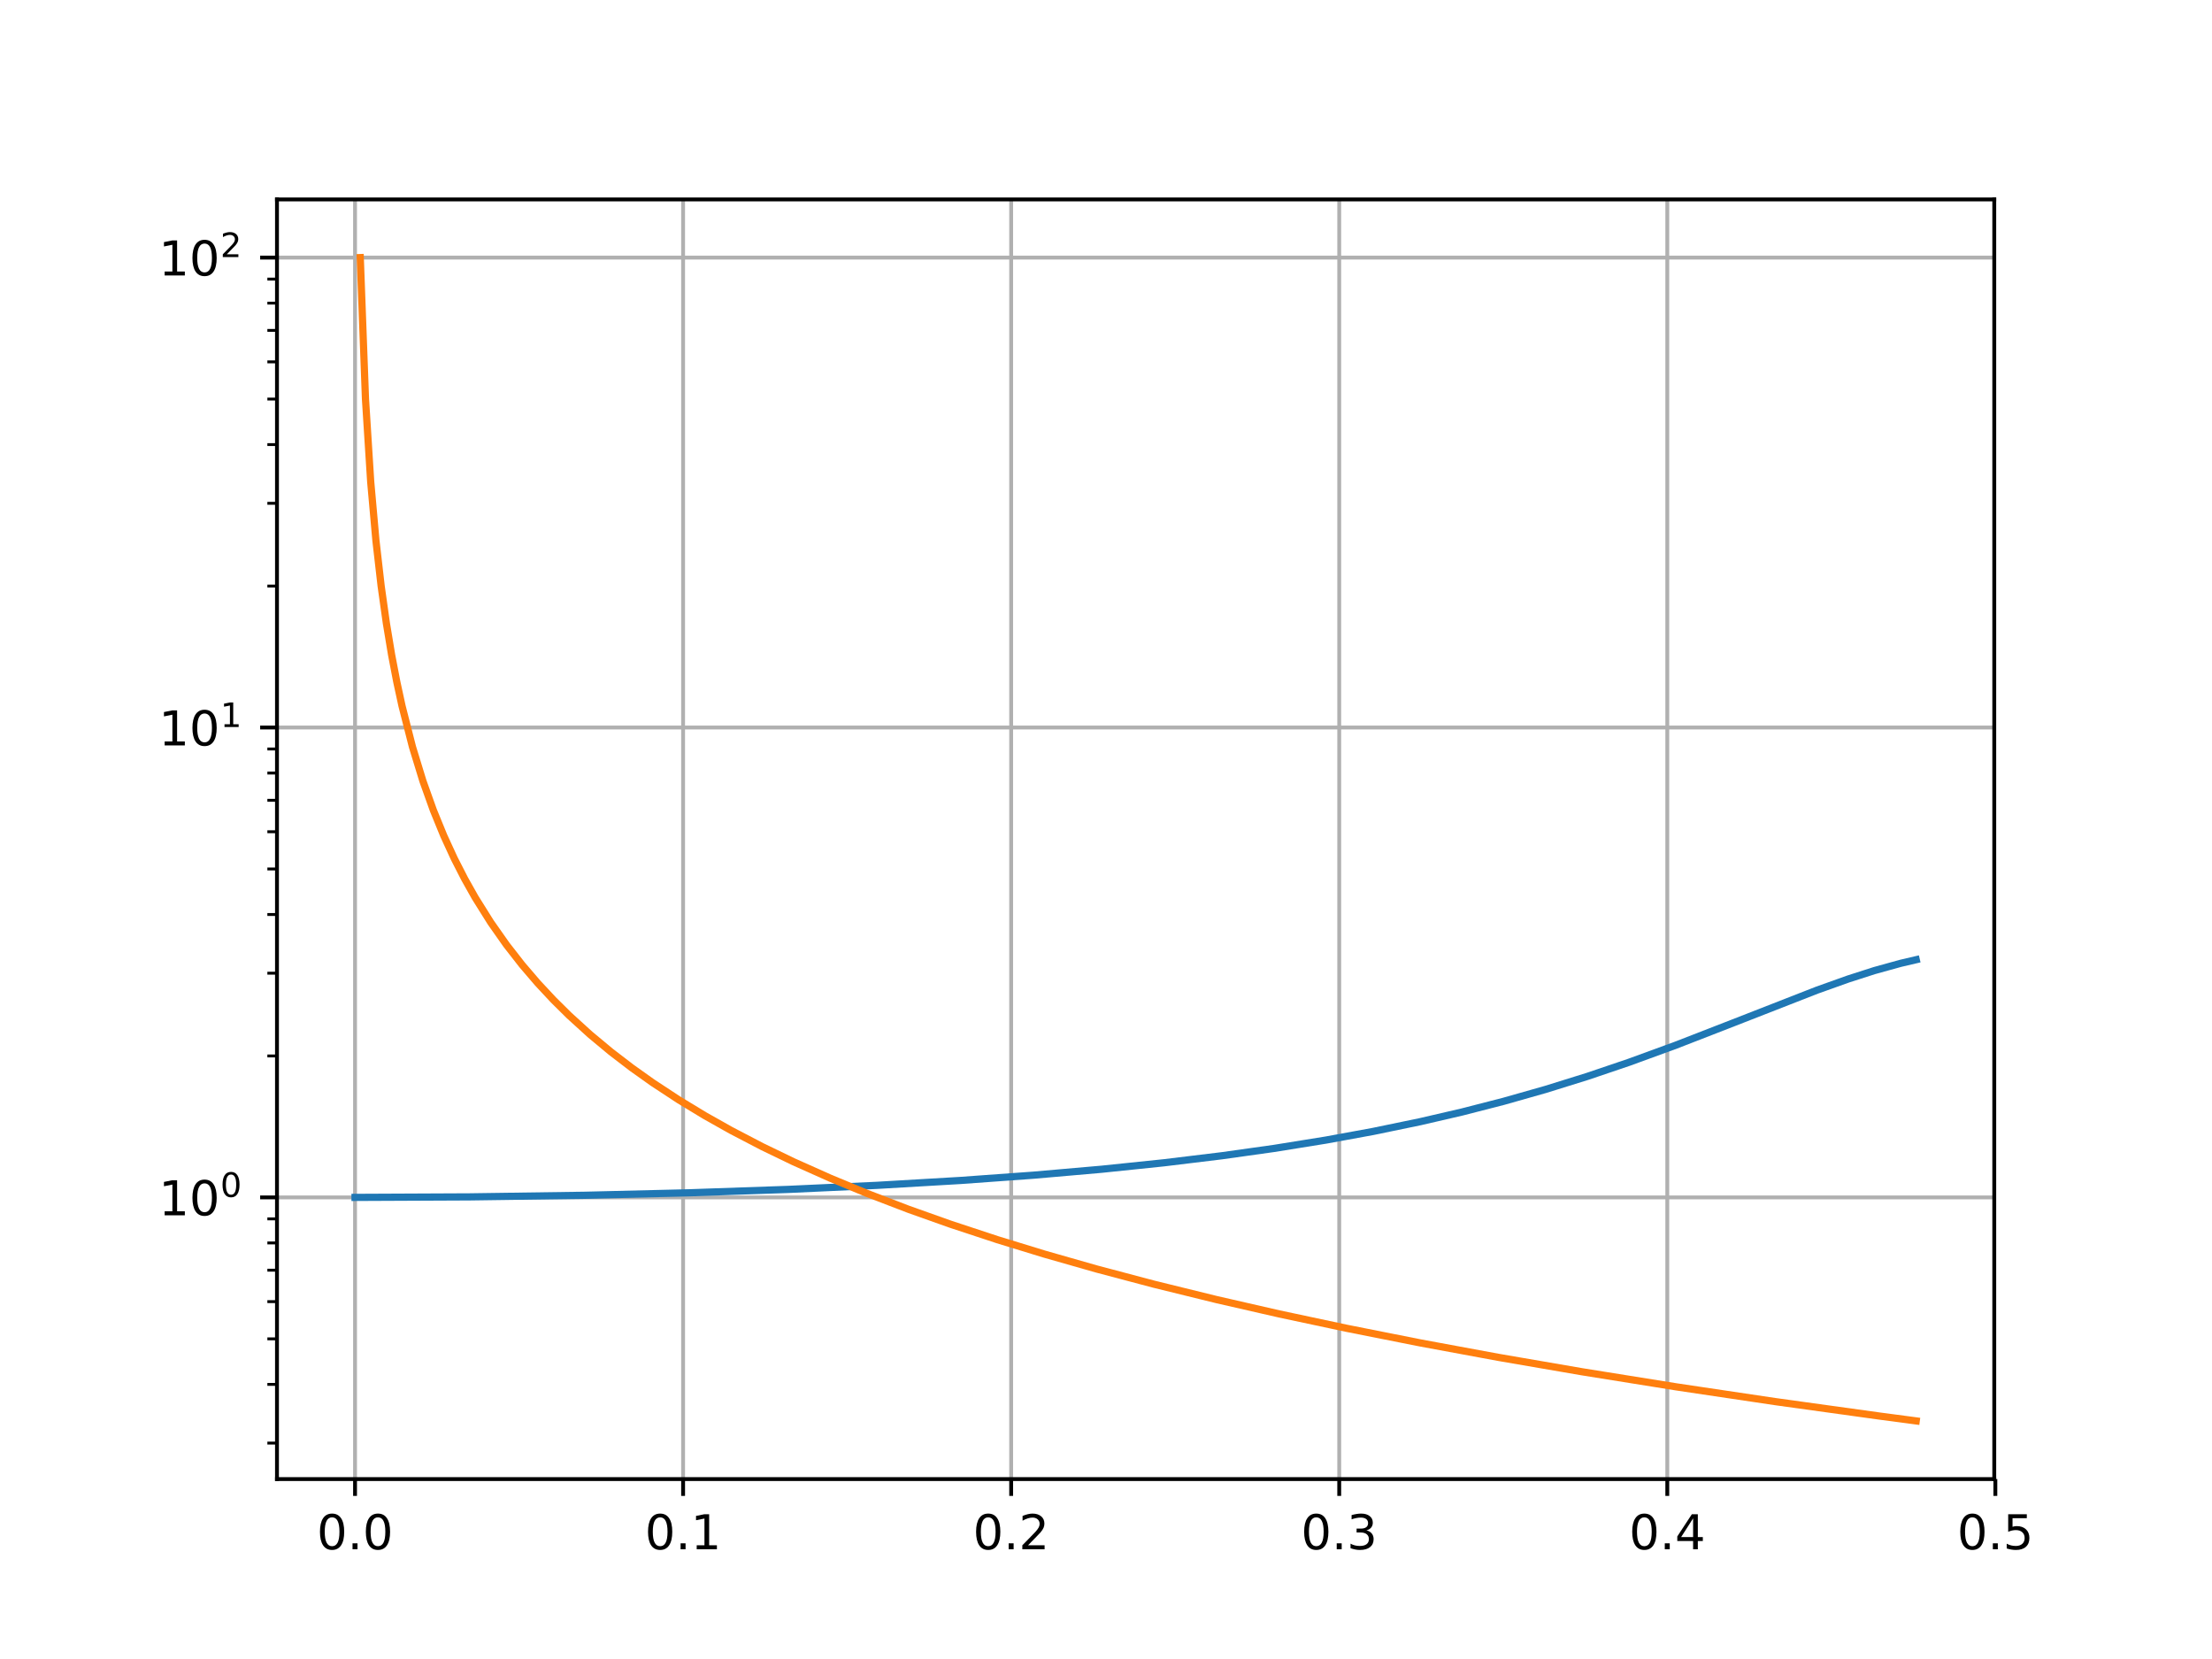
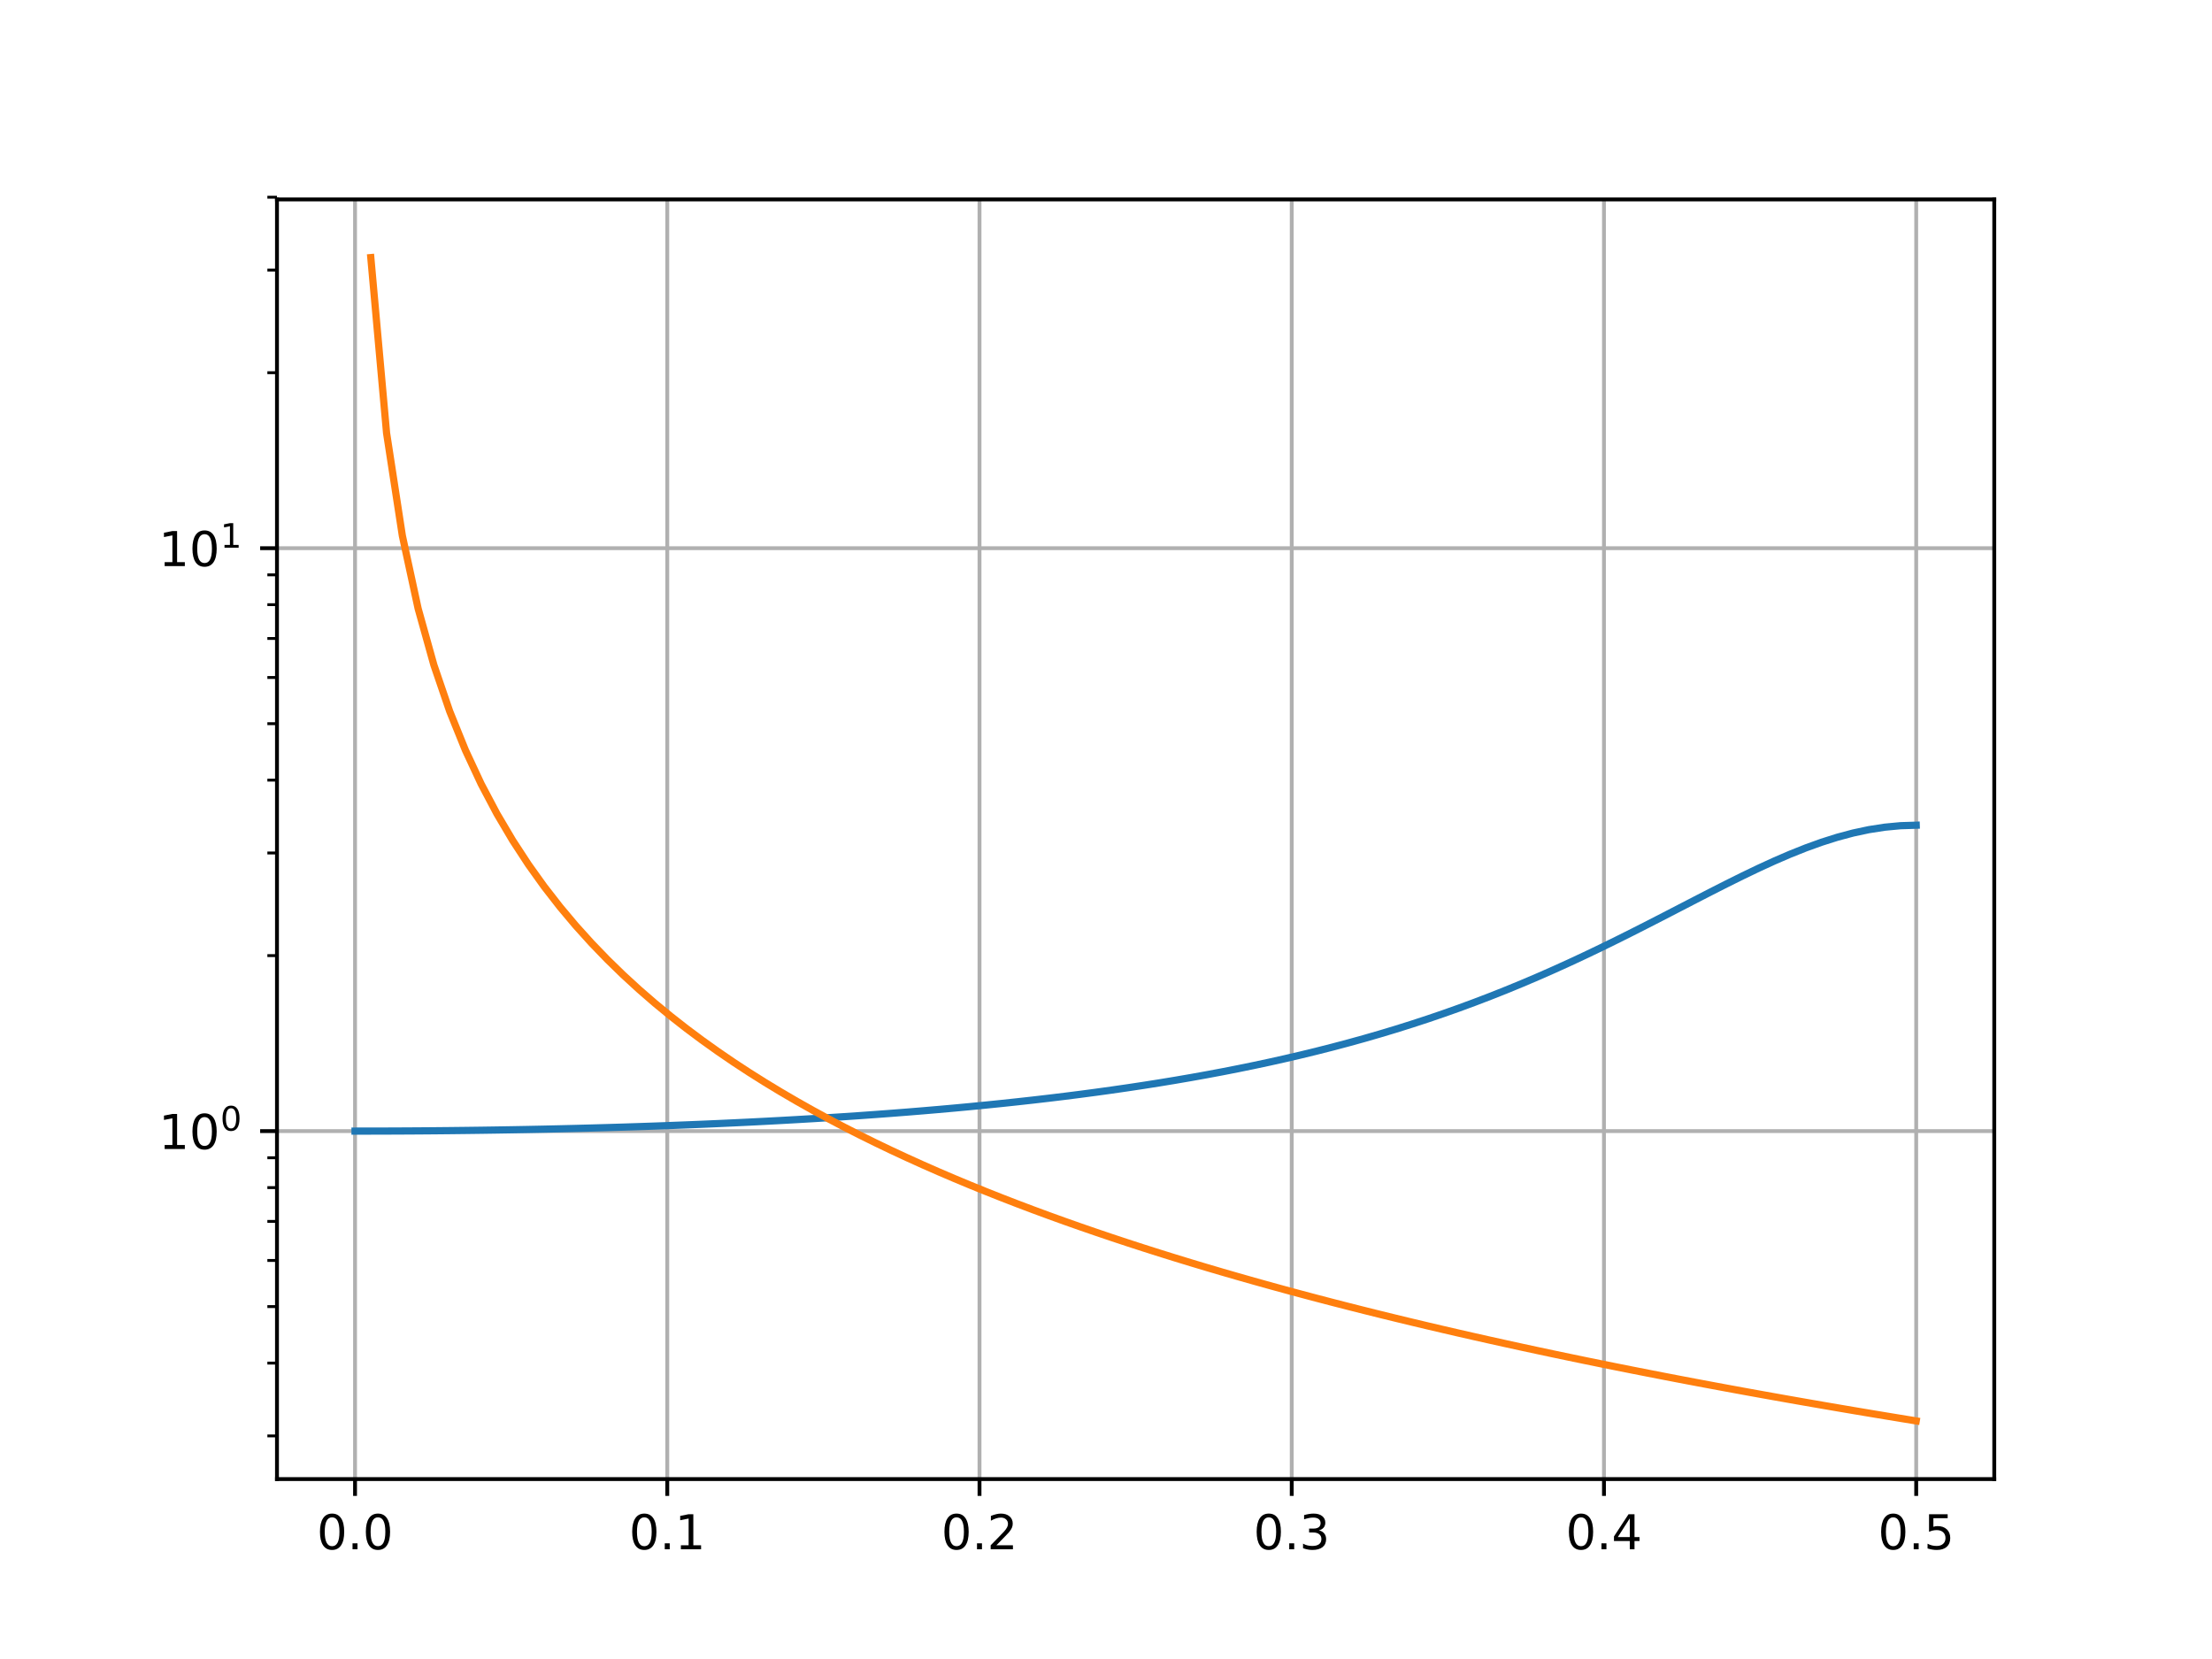
<svg xmlns="http://www.w3.org/2000/svg" xmlns:xlink="http://www.w3.org/1999/xlink" height="345pt" version="1.1" viewBox="0 0 460 345" width="460pt">
  <defs>
    <style type="text/css">
*{stroke-linecap:butt;stroke-linejoin:round;}
  </style>
  </defs>
  <g id="figure_1">
    <g id="patch_1">
      <path d="M 0 345.6  L 460.8 345.6  L 460.8 0  L 0 0  z " style="fill:#ffffff;" />
    </g>
    <g id="axes_1">
      <g id="patch_2">
        <path d="M 57.6 307.584  L 414.72 307.584  L 414.72 41.472  L 57.6 41.472  z " style="fill:#ffffff;" />
      </g>
      <g id="matplotlib.axis_1">
        <g id="xtick_1">
          <g id="line2d_1">
-             <path clip-path="url(#p5e83ffe14c)" d="M 73.833 307.584  L 73.833 41.472  " style="fill:none;stroke:#b0b0b0;stroke-linecap:square;stroke-width:0.8;" />
+             <path clip-path="url(#pcc7465b39d)" d="M 73.833 307.584  L 73.833 41.472  " style="fill:none;stroke:#b0b0b0;stroke-linecap:square;stroke-width:0.8;" />
          </g>
          <g id="line2d_2">
            <defs>
-               <path d="M 0 0  L 0 3.5  " id="m0a8a672a28" style="stroke:#000000;stroke-width:0.8;" />
-             </defs>
-             <g>
-               <use style="stroke:#000000;stroke-width:0.8;" x="73.833" xlink:href="#m0a8a672a28" y="307.584" />
+               <path d="M 0 0  L 0 3.5  " id="mf7b54ef8cb" style="stroke:#000000;stroke-width:0.8;" />
+             </defs>
+             <g>
+               <use style="stroke:#000000;stroke-width:0.8;" x="73.833" xlink:href="#mf7b54ef8cb" y="307.584" />
            </g>
          </g>
          <g id="text_1">
            <defs>
              <path d="M 31.781 66.406  Q 24.172 66.406 20.328 58.906  Q 16.5 51.422 16.5 36.375  Q 16.5 21.391 20.328 13.891  Q 24.172 6.391 31.781 6.391  Q 39.453 6.391 43.281 13.891  Q 47.125 21.391 47.125 36.375  Q 47.125 51.422 43.281 58.906  Q 39.453 66.406 31.781 66.406  M 31.781 74.219  Q 44.047 74.219 50.516 64.516  Q 56.984 54.828 56.984 36.375  Q 56.984 17.969 50.516 8.266  Q 44.047 -1.422 31.781 -1.422  Q 19.531 -1.422 13.062 8.266  Q 6.594 17.969 6.594 36.375  Q 6.594 54.828 13.062 64.516  Q 19.531 74.219 31.781 74.219  " id="DejaVuSans-30" />
              <path d="M 10.688 12.406  L 21 12.406  L 21 0  L 10.688 0  z " id="DejaVuSans-2e" />
            </defs>
            <g transform="translate(65.88116 322.1824)scale(0.1 -0.1)">
              <use xlink:href="#DejaVuSans-30" />
              <use x="63.623" xlink:href="#DejaVuSans-2e" />
              <use x="95.41" xlink:href="#DejaVuSans-30" />
            </g>
          </g>
        </g>
        <g id="xtick_2">
          <g id="line2d_3">
-             <path clip-path="url(#p5e83ffe14c)" d="M 142.056 307.584  L 142.056 41.472  " style="fill:none;stroke:#b0b0b0;stroke-linecap:square;stroke-width:0.8;" />
+             <path clip-path="url(#pcc7465b39d)" d="M 138.764 307.584  L 138.764 41.472  " style="fill:none;stroke:#b0b0b0;stroke-linecap:square;stroke-width:0.8;" />
          </g>
          <g id="line2d_4">
            <g>
-               <use style="stroke:#000000;stroke-width:0.8;" x="142.056" xlink:href="#m0a8a672a28" y="307.584" />
+               <use style="stroke:#000000;stroke-width:0.8;" x="138.764" xlink:href="#mf7b54ef8cb" y="307.584" />
            </g>
          </g>
          <g id="text_2">
            <defs>
              <path d="M 12.406 8.297  L 28.516 8.297  L 28.516 63.922  L 10.984 60.406  L 10.984 69.391  L 28.422 72.906  L 38.281 72.906  L 38.281 8.297  L 54.391 8.297  L 54.391 0  L 12.406 0  z " id="DejaVuSans-31" />
            </defs>
-             <g transform="translate(134.1041 322.1824)scale(0.1 -0.1)">
+             <g transform="translate(130.8121 322.1824)scale(0.1 -0.1)">
              <use xlink:href="#DejaVuSans-30" />
              <use x="63.623" xlink:href="#DejaVuSans-2e" />
              <use x="95.41" xlink:href="#DejaVuSans-31" />
            </g>
          </g>
        </g>
        <g id="xtick_3">
          <g id="line2d_5">
-             <path clip-path="url(#p5e83ffe14c)" d="M 210.279 307.584  L 210.279 41.472  " style="fill:none;stroke:#b0b0b0;stroke-linecap:square;stroke-width:0.8;" />
+             <path clip-path="url(#pcc7465b39d)" d="M 203.695 307.584  L 203.695 41.472  " style="fill:none;stroke:#b0b0b0;stroke-linecap:square;stroke-width:0.8;" />
          </g>
          <g id="line2d_6">
            <g>
-               <use style="stroke:#000000;stroke-width:0.8;" x="210.279" xlink:href="#m0a8a672a28" y="307.584" />
+               <use style="stroke:#000000;stroke-width:0.8;" x="203.695" xlink:href="#mf7b54ef8cb" y="307.584" />
            </g>
          </g>
          <g id="text_3">
            <defs>
              <path d="M 19.188 8.297  L 53.609 8.297  L 53.609 0  L 7.328 0  L 7.328 8.297  Q 12.938 14.109 22.625 23.891  Q 32.328 33.688 34.812 36.531  Q 39.547 41.844 41.422 45.531  Q 43.312 49.219 43.312 52.781  Q 43.312 58.594 39.234 62.25  Q 35.156 65.922 28.609 65.922  Q 23.969 65.922 18.812 64.312  Q 13.672 62.703 7.812 59.422  L 7.812 69.391  Q 13.766 71.781 18.938 73  Q 24.125 74.219 28.422 74.219  Q 39.75 74.219 46.484 68.547  Q 53.219 62.891 53.219 53.422  Q 53.219 48.922 51.531 44.891  Q 49.859 40.875 45.406 35.406  Q 44.188 33.984 37.641 27.219  Q 31.109 20.453 19.188 8.297  " id="DejaVuSans-32" />
            </defs>
-             <g transform="translate(202.327 322.1824)scale(0.1 -0.1)">
+             <g transform="translate(195.743 322.1824)scale(0.1 -0.1)">
              <use xlink:href="#DejaVuSans-30" />
              <use x="63.623" xlink:href="#DejaVuSans-2e" />
              <use x="95.41" xlink:href="#DejaVuSans-32" />
            </g>
          </g>
        </g>
        <g id="xtick_4">
          <g id="line2d_7">
-             <path clip-path="url(#p5e83ffe14c)" d="M 278.501 307.584  L 278.501 41.472  " style="fill:none;stroke:#b0b0b0;stroke-linecap:square;stroke-width:0.8;" />
+             <path clip-path="url(#pcc7465b39d)" d="M 268.625 307.584  L 268.625 41.472  " style="fill:none;stroke:#b0b0b0;stroke-linecap:square;stroke-width:0.8;" />
          </g>
          <g id="line2d_8">
            <g>
-               <use style="stroke:#000000;stroke-width:0.8;" x="278.501" xlink:href="#m0a8a672a28" y="307.584" />
+               <use style="stroke:#000000;stroke-width:0.8;" x="268.625" xlink:href="#mf7b54ef8cb" y="307.584" />
            </g>
          </g>
          <g id="text_4">
            <defs>
              <path d="M 40.578 39.312  Q 47.656 37.797 51.625 33  Q 55.609 28.219 55.609 21.188  Q 55.609 10.406 48.188 4.484  Q 40.766 -1.422 27.094 -1.422  Q 22.516 -1.422 17.656 -0.516  Q 12.797 0.391 7.625 2.203  L 7.625 11.719  Q 11.719 9.328 16.594 8.109  Q 21.484 6.891 26.812 6.891  Q 36.078 6.891 40.938 10.547  Q 45.797 14.203 45.797 21.188  Q 45.797 27.641 41.281 31.266  Q 36.766 34.906 28.719 34.906  L 20.219 34.906  L 20.219 43.016  L 29.109 43.016  Q 36.375 43.016 40.234 45.922  Q 44.094 48.828 44.094 54.297  Q 44.094 59.906 40.109 62.906  Q 36.141 65.922 28.719 65.922  Q 24.656 65.922 20.016 65.031  Q 15.375 64.156 9.812 62.312  L 9.812 71.094  Q 15.438 72.656 20.344 73.438  Q 25.25 74.219 29.594 74.219  Q 40.828 74.219 47.359 69.109  Q 53.906 64.016 53.906 55.328  Q 53.906 49.266 50.438 45.094  Q 46.969 40.922 40.578 39.312  " id="DejaVuSans-33" />
            </defs>
-             <g transform="translate(270.5499 322.1824)scale(0.1 -0.1)">
+             <g transform="translate(260.6739 322.1824)scale(0.1 -0.1)">
              <use xlink:href="#DejaVuSans-30" />
              <use x="63.623" xlink:href="#DejaVuSans-2e" />
              <use x="95.41" xlink:href="#DejaVuSans-33" />
            </g>
          </g>
        </g>
        <g id="xtick_5">
          <g id="line2d_9">
-             <path clip-path="url(#p5e83ffe14c)" d="M 346.724 307.584  L 346.724 41.472  " style="fill:none;stroke:#b0b0b0;stroke-linecap:square;stroke-width:0.8;" />
+             <path clip-path="url(#pcc7465b39d)" d="M 333.556 307.584  L 333.556 41.472  " style="fill:none;stroke:#b0b0b0;stroke-linecap:square;stroke-width:0.8;" />
          </g>
          <g id="line2d_10">
            <g>
-               <use style="stroke:#000000;stroke-width:0.8;" x="346.724" xlink:href="#m0a8a672a28" y="307.584" />
+               <use style="stroke:#000000;stroke-width:0.8;" x="333.556" xlink:href="#mf7b54ef8cb" y="307.584" />
            </g>
          </g>
          <g id="text_5">
            <defs>
              <path d="M 37.797 64.312  L 12.891 25.391  L 37.797 25.391  z M 35.203 72.906  L 47.609 72.906  L 47.609 25.391  L 58.016 25.391  L 58.016 17.188  L 47.609 17.188  L 47.609 0  L 37.797 0  L 37.797 17.188  L 4.891 17.188  L 4.891 26.703  z " id="DejaVuSans-34" />
            </defs>
-             <g transform="translate(338.7728 322.1824)scale(0.1 -0.1)">
+             <g transform="translate(325.6048 322.1824)scale(0.1 -0.1)">
              <use xlink:href="#DejaVuSans-30" />
              <use x="63.623" xlink:href="#DejaVuSans-2e" />
              <use x="95.41" xlink:href="#DejaVuSans-34" />
            </g>
          </g>
        </g>
        <g id="xtick_6">
          <g id="line2d_11">
-             <path clip-path="url(#p5e83ffe14c)" d="M 414.947 307.584  L 414.947 41.472  " style="fill:none;stroke:#b0b0b0;stroke-linecap:square;stroke-width:0.8;" />
+             <path clip-path="url(#pcc7465b39d)" d="M 398.487 307.584  L 398.487 41.472  " style="fill:none;stroke:#b0b0b0;stroke-linecap:square;stroke-width:0.8;" />
          </g>
          <g id="line2d_12">
            <g>
-               <use style="stroke:#000000;stroke-width:0.8;" x="414.947" xlink:href="#m0a8a672a28" y="307.584" />
+               <use style="stroke:#000000;stroke-width:0.8;" x="398.487" xlink:href="#mf7b54ef8cb" y="307.584" />
            </g>
          </g>
          <g id="text_6">
            <defs>
              <path d="M 10.797 72.906  L 49.516 72.906  L 49.516 64.594  L 19.828 64.594  L 19.828 46.734  Q 21.969 47.469 24.109 47.828  Q 26.266 48.188 28.422 48.188  Q 40.625 48.188 47.75 41.5  Q 54.891 34.812 54.891 23.391  Q 54.891 11.625 47.562 5.094  Q 40.234 -1.422 26.906 -1.422  Q 22.312 -1.422 17.547 -0.641  Q 12.797 0.141 7.719 1.703  L 7.719 11.625  Q 12.109 9.234 16.797 8.062  Q 21.484 6.891 26.703 6.891  Q 35.156 6.891 40.078 11.328  Q 45.016 15.766 45.016 23.391  Q 45.016 31 40.078 35.438  Q 35.156 39.891 26.703 39.891  Q 22.75 39.891 18.812 39.016  Q 14.891 38.141 10.797 36.281  z " id="DejaVuSans-35" />
            </defs>
-             <g transform="translate(406.9957 322.1824)scale(0.1 -0.1)">
+             <g transform="translate(390.5357 322.1824)scale(0.1 -0.1)">
              <use xlink:href="#DejaVuSans-30" />
              <use x="63.623" xlink:href="#DejaVuSans-2e" />
              <use x="95.41" xlink:href="#DejaVuSans-35" />
            </g>
          </g>
        </g>
      </g>
      <g id="matplotlib.axis_2">
        <g id="ytick_1">
          <g id="line2d_13">
-             <path clip-path="url(#p5e83ffe14c)" d="M 57.6 249.006  L 414.72 249.006  " style="fill:none;stroke:#b0b0b0;stroke-linecap:square;stroke-width:0.8;" />
+             <path clip-path="url(#pcc7465b39d)" d="M 57.6 235.221  L 414.72 235.221  " style="fill:none;stroke:#b0b0b0;stroke-linecap:square;stroke-width:0.8;" />
          </g>
          <g id="line2d_14">
            <defs>
-               <path d="M 0 0  L -3.5 0  " id="mf3ba1073ff" style="stroke:#000000;stroke-width:0.8;" />
-             </defs>
-             <g>
-               <use style="stroke:#000000;stroke-width:0.8;" x="57.6" xlink:href="#mf3ba1073ff" y="249.006" />
+               <path d="M 0 0  L -3.5 0  " id="m2db8caf021" style="stroke:#000000;stroke-width:0.8;" />
+             </defs>
+             <g>
+               <use style="stroke:#000000;stroke-width:0.8;" x="57.6" xlink:href="#m2db8caf021" y="235.221" />
            </g>
          </g>
          <g id="text_7">
-             <g transform="translate(33 252.8051)scale(0.1 -0.1)">
+             <g transform="translate(33 239.0204)scale(0.1 -0.1)">
              <use transform="translate(0 0.765625)" xlink:href="#DejaVuSans-31" />
              <use transform="translate(63.62305 0.765625)" xlink:href="#DejaVuSans-30" />
              <use transform="translate(128.2031 39.04688)scale(0.7)" xlink:href="#DejaVuSans-30" />
            </g>
          </g>
        </g>
        <g id="ytick_2">
          <g id="line2d_15">
-             <path clip-path="url(#p5e83ffe14c)" d="M 57.6 151.287  L 414.72 151.287  " style="fill:none;stroke:#b0b0b0;stroke-linecap:square;stroke-width:0.8;" />
+             <path clip-path="url(#pcc7465b39d)" d="M 57.6 113.997  L 414.72 113.997  " style="fill:none;stroke:#b0b0b0;stroke-linecap:square;stroke-width:0.8;" />
          </g>
          <g id="line2d_16">
            <g>
-               <use style="stroke:#000000;stroke-width:0.8;" x="57.6" xlink:href="#mf3ba1073ff" y="151.287" />
+               <use style="stroke:#000000;stroke-width:0.8;" x="57.6" xlink:href="#m2db8caf021" y="113.997" />
            </g>
          </g>
          <g id="text_8">
-             <g transform="translate(33 155.0862)scale(0.1 -0.1)">
+             <g transform="translate(33 117.7959)scale(0.1 -0.1)">
              <use transform="translate(0 0.684375)" xlink:href="#DejaVuSans-31" />
              <use transform="translate(63.62305 0.684375)" xlink:href="#DejaVuSans-30" />
              <use transform="translate(128.2031 38.96563)scale(0.7)" xlink:href="#DejaVuSans-31" />
            </g>
          </g>
        </g>
        <g id="ytick_3">
          <g id="line2d_17">
-             <path clip-path="url(#p5e83ffe14c)" d="M 57.6 53.568  L 414.72 53.568  " style="fill:none;stroke:#b0b0b0;stroke-linecap:square;stroke-width:0.8;" />
-           </g>
+             <defs>
+               <path d="M 0 0  L -2 0  " id="m2e07cc8745" style="stroke:#000000;stroke-width:0.6;" />
+             </defs>
+             <g>
+               <use style="stroke:#000000;stroke-width:0.6;" x="57.6" xlink:href="#m2e07cc8745" y="298.607" />
+             </g>
+           </g>
+         </g>
+         <g id="ytick_4">
          <g id="line2d_18">
            <g>
-               <use style="stroke:#000000;stroke-width:0.8;" x="57.6" xlink:href="#mf3ba1073ff" y="53.568" />
-             </g>
-           </g>
-           <g id="text_9">
-             <g transform="translate(33 57.36722)scale(0.1 -0.1)">
-               <use transform="translate(0 0.765625)" xlink:href="#DejaVuSans-31" />
-               <use transform="translate(63.62305 0.765625)" xlink:href="#DejaVuSans-30" />
-               <use transform="translate(128.2031 39.04688)scale(0.7)" xlink:href="#DejaVuSans-32" />
-             </g>
-           </g>
-         </g>
-         <g id="ytick_4">
+               <use style="stroke:#000000;stroke-width:0.6;" x="57.6" xlink:href="#m2e07cc8745" y="283.461" />
+             </g>
+           </g>
+         </g>
+         <g id="ytick_5">
          <g id="line2d_19">
-             <defs>
-               <path d="M 0 0  L -2 0  " id="m6375bfdf3d" style="stroke:#000000;stroke-width:0.6;" />
-             </defs>
-             <g>
-               <use style="stroke:#000000;stroke-width:0.6;" x="57.6" xlink:href="#m6375bfdf3d" y="300.101" />
-             </g>
-           </g>
-         </g>
-         <g id="ytick_5">
+             <g>
+               <use style="stroke:#000000;stroke-width:0.6;" x="57.6" xlink:href="#m2e07cc8745" y="271.713" />
+             </g>
+           </g>
+         </g>
+         <g id="ytick_6">
          <g id="line2d_20">
            <g>
-               <use style="stroke:#000000;stroke-width:0.6;" x="57.6" xlink:href="#m6375bfdf3d" y="287.892" />
-             </g>
-           </g>
-         </g>
-         <g id="ytick_6">
+               <use style="stroke:#000000;stroke-width:0.6;" x="57.6" xlink:href="#m2e07cc8745" y="262.115" />
+             </g>
+           </g>
+         </g>
+         <g id="ytick_7">
          <g id="line2d_21">
            <g>
-               <use style="stroke:#000000;stroke-width:0.6;" x="57.6" xlink:href="#m6375bfdf3d" y="278.422" />
-             </g>
-           </g>
-         </g>
-         <g id="ytick_7">
+               <use style="stroke:#000000;stroke-width:0.6;" x="57.6" xlink:href="#m2e07cc8745" y="253.999" />
+             </g>
+           </g>
+         </g>
+         <g id="ytick_8">
          <g id="line2d_22">
            <g>
-               <use style="stroke:#000000;stroke-width:0.6;" x="57.6" xlink:href="#m6375bfdf3d" y="270.685" />
-             </g>
-           </g>
-         </g>
-         <g id="ytick_8">
+               <use style="stroke:#000000;stroke-width:0.6;" x="57.6" xlink:href="#m2e07cc8745" y="246.969" />
+             </g>
+           </g>
+         </g>
+         <g id="ytick_9">
          <g id="line2d_23">
            <g>
-               <use style="stroke:#000000;stroke-width:0.6;" x="57.6" xlink:href="#m6375bfdf3d" y="264.143" />
-             </g>
-           </g>
-         </g>
-         <g id="ytick_9">
+               <use style="stroke:#000000;stroke-width:0.6;" x="57.6" xlink:href="#m2e07cc8745" y="240.768" />
+             </g>
+           </g>
+         </g>
+         <g id="ytick_10">
          <g id="line2d_24">
            <g>
-               <use style="stroke:#000000;stroke-width:0.6;" x="57.6" xlink:href="#m6375bfdf3d" y="258.476" />
-             </g>
-           </g>
-         </g>
-         <g id="ytick_10">
+               <use style="stroke:#000000;stroke-width:0.6;" x="57.6" xlink:href="#m2e07cc8745" y="198.729" />
+             </g>
+           </g>
+         </g>
+         <g id="ytick_11">
          <g id="line2d_25">
            <g>
-               <use style="stroke:#000000;stroke-width:0.6;" x="57.6" xlink:href="#m6375bfdf3d" y="253.477" />
-             </g>
-           </g>
-         </g>
-         <g id="ytick_11">
+               <use style="stroke:#000000;stroke-width:0.6;" x="57.6" xlink:href="#m2e07cc8745" y="177.382" />
+             </g>
+           </g>
+         </g>
+         <g id="ytick_12">
          <g id="line2d_26">
            <g>
-               <use style="stroke:#000000;stroke-width:0.6;" x="57.6" xlink:href="#m6375bfdf3d" y="219.59" />
-             </g>
-           </g>
-         </g>
-         <g id="ytick_12">
+               <use style="stroke:#000000;stroke-width:0.6;" x="57.6" xlink:href="#m2e07cc8745" y="162.237" />
+             </g>
+           </g>
+         </g>
+         <g id="ytick_13">
          <g id="line2d_27">
            <g>
-               <use style="stroke:#000000;stroke-width:0.6;" x="57.6" xlink:href="#m6375bfdf3d" y="202.382" />
-             </g>
-           </g>
-         </g>
-         <g id="ytick_13">
+               <use style="stroke:#000000;stroke-width:0.6;" x="57.6" xlink:href="#m2e07cc8745" y="150.489" />
+             </g>
+           </g>
+         </g>
+         <g id="ytick_14">
          <g id="line2d_28">
            <g>
-               <use style="stroke:#000000;stroke-width:0.6;" x="57.6" xlink:href="#m6375bfdf3d" y="190.173" />
-             </g>
-           </g>
-         </g>
-         <g id="ytick_14">
+               <use style="stroke:#000000;stroke-width:0.6;" x="57.6" xlink:href="#m2e07cc8745" y="140.89" />
+             </g>
+           </g>
+         </g>
+         <g id="ytick_15">
          <g id="line2d_29">
            <g>
-               <use style="stroke:#000000;stroke-width:0.6;" x="57.6" xlink:href="#m6375bfdf3d" y="180.703" />
-             </g>
-           </g>
-         </g>
-         <g id="ytick_15">
+               <use style="stroke:#000000;stroke-width:0.6;" x="57.6" xlink:href="#m2e07cc8745" y="132.775" />
+             </g>
+           </g>
+         </g>
+         <g id="ytick_16">
          <g id="line2d_30">
            <g>
-               <use style="stroke:#000000;stroke-width:0.6;" x="57.6" xlink:href="#m6375bfdf3d" y="172.966" />
-             </g>
-           </g>
-         </g>
-         <g id="ytick_16">
+               <use style="stroke:#000000;stroke-width:0.6;" x="57.6" xlink:href="#m2e07cc8745" y="125.745" />
+             </g>
+           </g>
+         </g>
+         <g id="ytick_17">
          <g id="line2d_31">
            <g>
-               <use style="stroke:#000000;stroke-width:0.6;" x="57.6" xlink:href="#m6375bfdf3d" y="166.424" />
-             </g>
-           </g>
-         </g>
-         <g id="ytick_17">
+               <use style="stroke:#000000;stroke-width:0.6;" x="57.6" xlink:href="#m2e07cc8745" y="119.544" />
+             </g>
+           </g>
+         </g>
+         <g id="ytick_18">
          <g id="line2d_32">
            <g>
-               <use style="stroke:#000000;stroke-width:0.6;" x="57.6" xlink:href="#m6375bfdf3d" y="160.757" />
-             </g>
-           </g>
-         </g>
-         <g id="ytick_18">
+               <use style="stroke:#000000;stroke-width:0.6;" x="57.6" xlink:href="#m2e07cc8745" y="77.504" />
+             </g>
+           </g>
+         </g>
+         <g id="ytick_19">
          <g id="line2d_33">
            <g>
-               <use style="stroke:#000000;stroke-width:0.6;" x="57.6" xlink:href="#m6375bfdf3d" y="155.758" />
-             </g>
-           </g>
-         </g>
-         <g id="ytick_19">
+               <use style="stroke:#000000;stroke-width:0.6;" x="57.6" xlink:href="#m2e07cc8745" y="56.158" />
+             </g>
+           </g>
+         </g>
+         <g id="ytick_20">
          <g id="line2d_34">
            <g>
-               <use style="stroke:#000000;stroke-width:0.6;" x="57.6" xlink:href="#m6375bfdf3d" y="121.871" />
-             </g>
-           </g>
-         </g>
-         <g id="ytick_20">
-           <g id="line2d_35">
-             <g>
-               <use style="stroke:#000000;stroke-width:0.6;" x="57.6" xlink:href="#m6375bfdf3d" y="104.663" />
-             </g>
-           </g>
-         </g>
-         <g id="ytick_21">
-           <g id="line2d_36">
-             <g>
-               <use style="stroke:#000000;stroke-width:0.6;" x="57.6" xlink:href="#m6375bfdf3d" y="92.454" />
-             </g>
-           </g>
-         </g>
-         <g id="ytick_22">
-           <g id="line2d_37">
-             <g>
-               <use style="stroke:#000000;stroke-width:0.6;" x="57.6" xlink:href="#m6375bfdf3d" y="82.984" />
-             </g>
-           </g>
-         </g>
-         <g id="ytick_23">
-           <g id="line2d_38">
-             <g>
-               <use style="stroke:#000000;stroke-width:0.6;" x="57.6" xlink:href="#m6375bfdf3d" y="75.247" />
-             </g>
-           </g>
-         </g>
-         <g id="ytick_24">
-           <g id="line2d_39">
-             <g>
-               <use style="stroke:#000000;stroke-width:0.6;" x="57.6" xlink:href="#m6375bfdf3d" y="68.705" />
-             </g>
-           </g>
-         </g>
-         <g id="ytick_25">
-           <g id="line2d_40">
-             <g>
-               <use style="stroke:#000000;stroke-width:0.6;" x="57.6" xlink:href="#m6375bfdf3d" y="63.038" />
-             </g>
-           </g>
-         </g>
-         <g id="ytick_26">
-           <g id="line2d_41">
-             <g>
-               <use style="stroke:#000000;stroke-width:0.6;" x="57.6" xlink:href="#m6375bfdf3d" y="58.039" />
-             </g>
-           </g>
-         </g>
-       </g>
-       <g id="line2d_42">
-         <path clip-path="url(#p5e83ffe14c)" d="M 73.833 249.006  L 97.72 248.898  L 121.608 248.566  L 143.324 248.05  L 163.954 247.343  L 182.413 246.497  L 199.786 245.481  L 214.987 244.382  L 229.102 243.15  L 242.132 241.799  L 254.076 240.348  L 264.934 238.825  L 275.792 237.077  L 285.564 235.287  L 295.336 233.264  L 304.023 231.252  L 312.709 229.02  L 321.395 226.556  L 330.082 223.851  L 338.768 220.908  L 348.54 217.337  L 360.484 212.696  L 377.857 205.909  L 384.372 203.582  L 389.801 201.838  L 395.23 200.335  L 398.487 199.573  L 398.487 199.573  " style="fill:none;stroke:#1f77b4;stroke-linecap:square;stroke-width:1.5;" />
-       </g>
-       <g id="line2d_43">
-         <path clip-path="url(#p5e83ffe14c)" d="M 74.919 53.568  L 76.004 82.984  L 77.09 100.192  L 78.176 112.401  L 79.262 121.871  L 80.348 129.608  L 81.433 136.15  L 82.519 141.817  L 83.605 146.816  L 85.777 155.332  L 87.948 162.421  L 90.12 168.494  L 92.291 173.806  L 94.463 178.526  L 96.635 182.774  L 98.806 186.635  L 102.064 191.838  L 105.321 196.472  L 108.578 200.65  L 111.836 204.453  L 115.093 207.943  L 118.351 211.168  L 122.694 215.118  L 127.037 218.732  L 131.38 222.062  L 135.723 225.15  L 141.152 228.719  L 146.581 232.01  L 152.01 235.065  L 158.525 238.462  L 165.04 241.607  L 172.641 245.003  L 180.241 248.149  L 188.928 251.479  L 197.614 254.567  L 207.386 257.791  L 217.158 260.788  L 228.016 263.887  L 239.96 267.054  L 252.99 270.258  L 266.02 273.238  L 280.135 276.245  L 295.336 279.263  L 311.623 282.274  L 328.996 285.266  L 348.54 288.398  L 369.171 291.472  L 390.887 294.483  L 398.487 295.488  L 398.487 295.488  " style="fill:none;stroke:#ff7f0e;stroke-linecap:square;stroke-width:1.5;" />
+               <use style="stroke:#000000;stroke-width:0.6;" x="57.6" xlink:href="#m2e07cc8745" y="41.012" />
+             </g>
+           </g>
+         </g>
+       </g>
+       <g id="line2d_35">
+         <path clip-path="url(#pcc7465b39d)" d="M 73.833 235.221  L 77.112 235.218  L 80.391 235.21  L 83.671 235.196  L 86.95 235.177  L 90.229 235.152  L 93.509 235.121  L 96.788 235.084  L 100.067 235.042  L 103.347 234.994  L 106.626 234.94  L 109.905 234.88  L 113.185 234.814  L 116.464 234.742  L 119.743 234.664  L 123.023 234.579  L 126.302 234.488  L 129.581 234.391  L 132.861 234.286  L 136.14 234.175  L 139.42 234.056  L 142.699 233.93  L 145.978 233.797  L 149.258 233.656  L 152.537 233.507  L 155.816 233.35  L 159.096 233.184  L 162.375 233.01  L 165.654 232.827  L 168.934 232.635  L 172.213 232.433  L 175.492 232.221  L 178.772 232  L 182.051 231.767  L 185.33 231.524  L 188.61 231.269  L 191.889 231.002  L 195.168 230.723  L 198.448 230.431  L 201.727 230.126  L 205.006 229.807  L 208.286 229.473  L 211.565 229.124  L 214.844 228.76  L 218.124 228.38  L 221.403 227.982  L 224.682 227.566  L 227.962 227.132  L 231.241 226.679  L 234.52 226.205  L 237.8 225.71  L 241.079 225.194  L 244.358 224.654  L 247.638 224.089  L 250.917 223.5  L 254.196 222.885  L 257.476 222.242  L 260.755 221.57  L 264.034 220.869  L 267.314 220.136  L 270.593 219.371  L 273.872 218.572  L 277.152 217.738  L 280.431 216.868  L 283.71 215.96  L 286.99 215.012  L 290.269 214.024  L 293.548 212.994  L 296.828 211.921  L 300.107 210.804  L 303.386 209.642  L 306.666 208.433  L 309.945 207.178  L 313.224 205.876  L 316.504 204.526  L 319.783 203.13  L 323.062 201.687  L 326.342 200.2  L 329.621 198.67  L 332.9 197.1  L 336.18 195.493  L 339.459 193.854  L 342.739 192.189  L 346.018 190.505  L 349.297 188.809  L 352.577 187.113  L 355.856 185.425  L 359.135 183.761  L 362.415 182.134  L 365.694 180.559  L 368.973 179.055  L 372.253 177.639  L 375.532 176.33  L 378.811 175.147  L 382.091 174.108  L 385.37 173.231  L 388.649 172.531  L 391.929 172.021  L 395.208 171.711  L 398.487 171.607  " style="fill:none;stroke:#1f77b4;stroke-linecap:square;stroke-width:1.5;" />
+       </g>
+       <g id="line2d_36">
+         <path clip-path="url(#pcc7465b39d)" d="M 77.112 53.568  L 80.391 90.06  L 83.671 111.407  L 86.95 126.552  L 90.229 138.3  L 93.509 147.899  L 96.788 156.015  L 100.067 163.045  L 103.347 169.246  L 106.626 174.793  L 109.905 179.81  L 113.185 184.391  L 116.464 188.605  L 119.743 192.507  L 123.023 196.139  L 126.302 199.537  L 129.581 202.729  L 132.861 205.738  L 136.14 208.584  L 139.42 211.285  L 142.699 213.853  L 145.978 216.303  L 149.258 218.643  L 152.537 220.884  L 155.816 223.033  L 159.096 225.098  L 162.375 227.084  L 165.654 228.999  L 168.934 230.847  L 172.213 232.631  L 175.492 234.358  L 178.772 236.029  L 182.051 237.649  L 185.33 239.221  L 188.61 240.747  L 191.889 242.23  L 195.168 243.673  L 198.448 245.077  L 201.727 246.444  L 205.006 247.777  L 208.286 249.077  L 211.565 250.346  L 214.844 251.584  L 218.124 252.795  L 221.403 253.978  L 224.682 255.135  L 227.962 256.267  L 231.241 257.376  L 234.52 258.461  L 237.8 259.525  L 241.079 260.567  L 244.358 261.59  L 247.638 262.593  L 250.917 263.577  L 254.196 264.543  L 257.476 265.491  L 260.755 266.423  L 264.034 267.339  L 267.314 268.239  L 270.593 269.124  L 273.872 269.994  L 277.152 270.85  L 280.431 271.692  L 283.71 272.521  L 286.99 273.338  L 290.269 274.141  L 293.548 274.933  L 296.828 275.713  L 300.107 276.482  L 303.386 277.239  L 306.666 277.986  L 309.945 278.722  L 313.224 279.448  L 316.504 280.165  L 319.783 280.871  L 323.062 281.569  L 326.342 282.257  L 329.621 282.936  L 332.9 283.607  L 336.18 284.269  L 339.459 284.923  L 342.739 285.569  L 346.018 286.207  L 349.297 286.838  L 352.577 287.461  L 355.856 288.077  L 359.135 288.685  L 362.415 289.287  L 365.694 289.882  L 368.973 290.47  L 372.253 291.052  L 375.532 291.627  L 378.811 292.196  L 382.091 292.76  L 385.37 293.317  L 388.649 293.868  L 391.929 294.414  L 395.208 294.954  L 398.487 295.488  " style="fill:none;stroke:#ff7f0e;stroke-linecap:square;stroke-width:1.5;" />
      </g>
      <g id="patch_3">
        <path d="M 57.6 307.584  L 57.6 41.472  " style="fill:none;stroke:#000000;stroke-linecap:square;stroke-linejoin:miter;stroke-width:0.8;" />
      </g>
      <g id="patch_4">
        <path d="M 414.72 307.584  L 414.72 41.472  " style="fill:none;stroke:#000000;stroke-linecap:square;stroke-linejoin:miter;stroke-width:0.8;" />
      </g>
      <g id="patch_5">
        <path d="M 57.6 307.584  L 414.72 307.584  " style="fill:none;stroke:#000000;stroke-linecap:square;stroke-linejoin:miter;stroke-width:0.8;" />
      </g>
      <g id="patch_6">
        <path d="M 57.6 41.472  L 414.72 41.472  " style="fill:none;stroke:#000000;stroke-linecap:square;stroke-linejoin:miter;stroke-width:0.8;" />
      </g>
    </g>
  </g>
  <defs>
-     <clipPath id="p5e83ffe14c">
+     <clipPath id="pcc7465b39d">
      <rect height="266.112" width="357.12" x="57.6" y="41.472" />
    </clipPath>
  </defs>
</svg>
